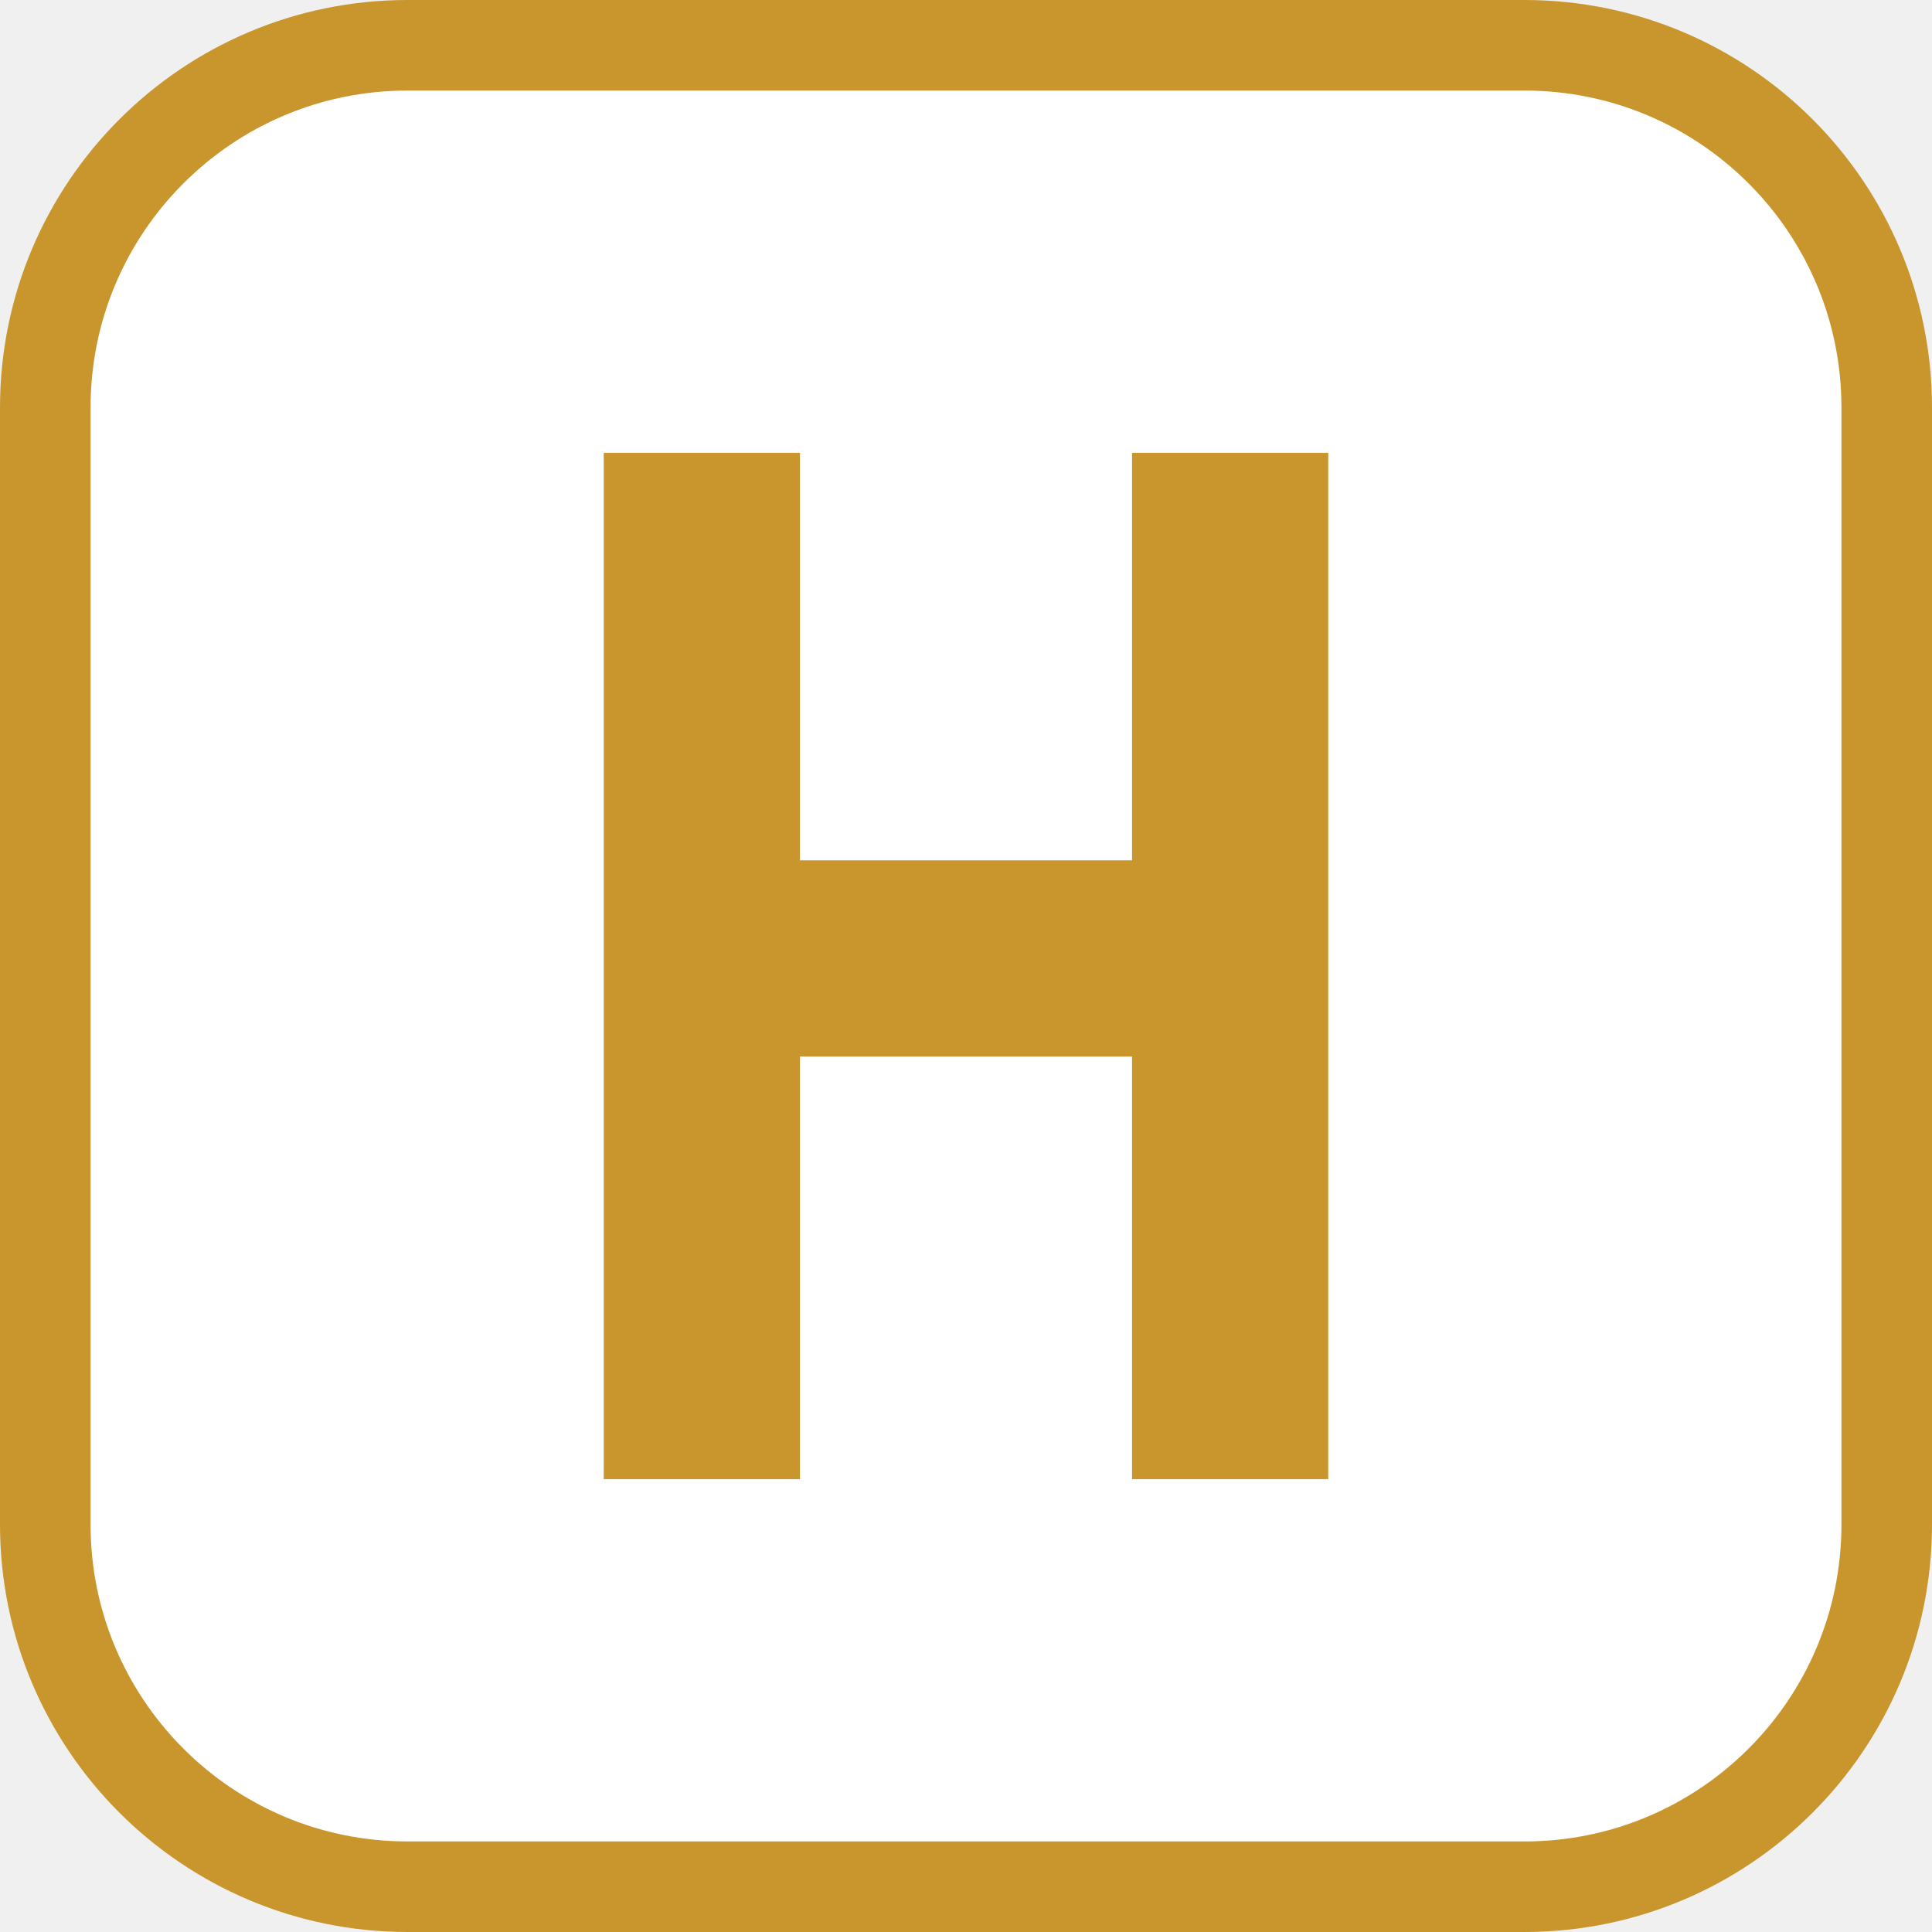
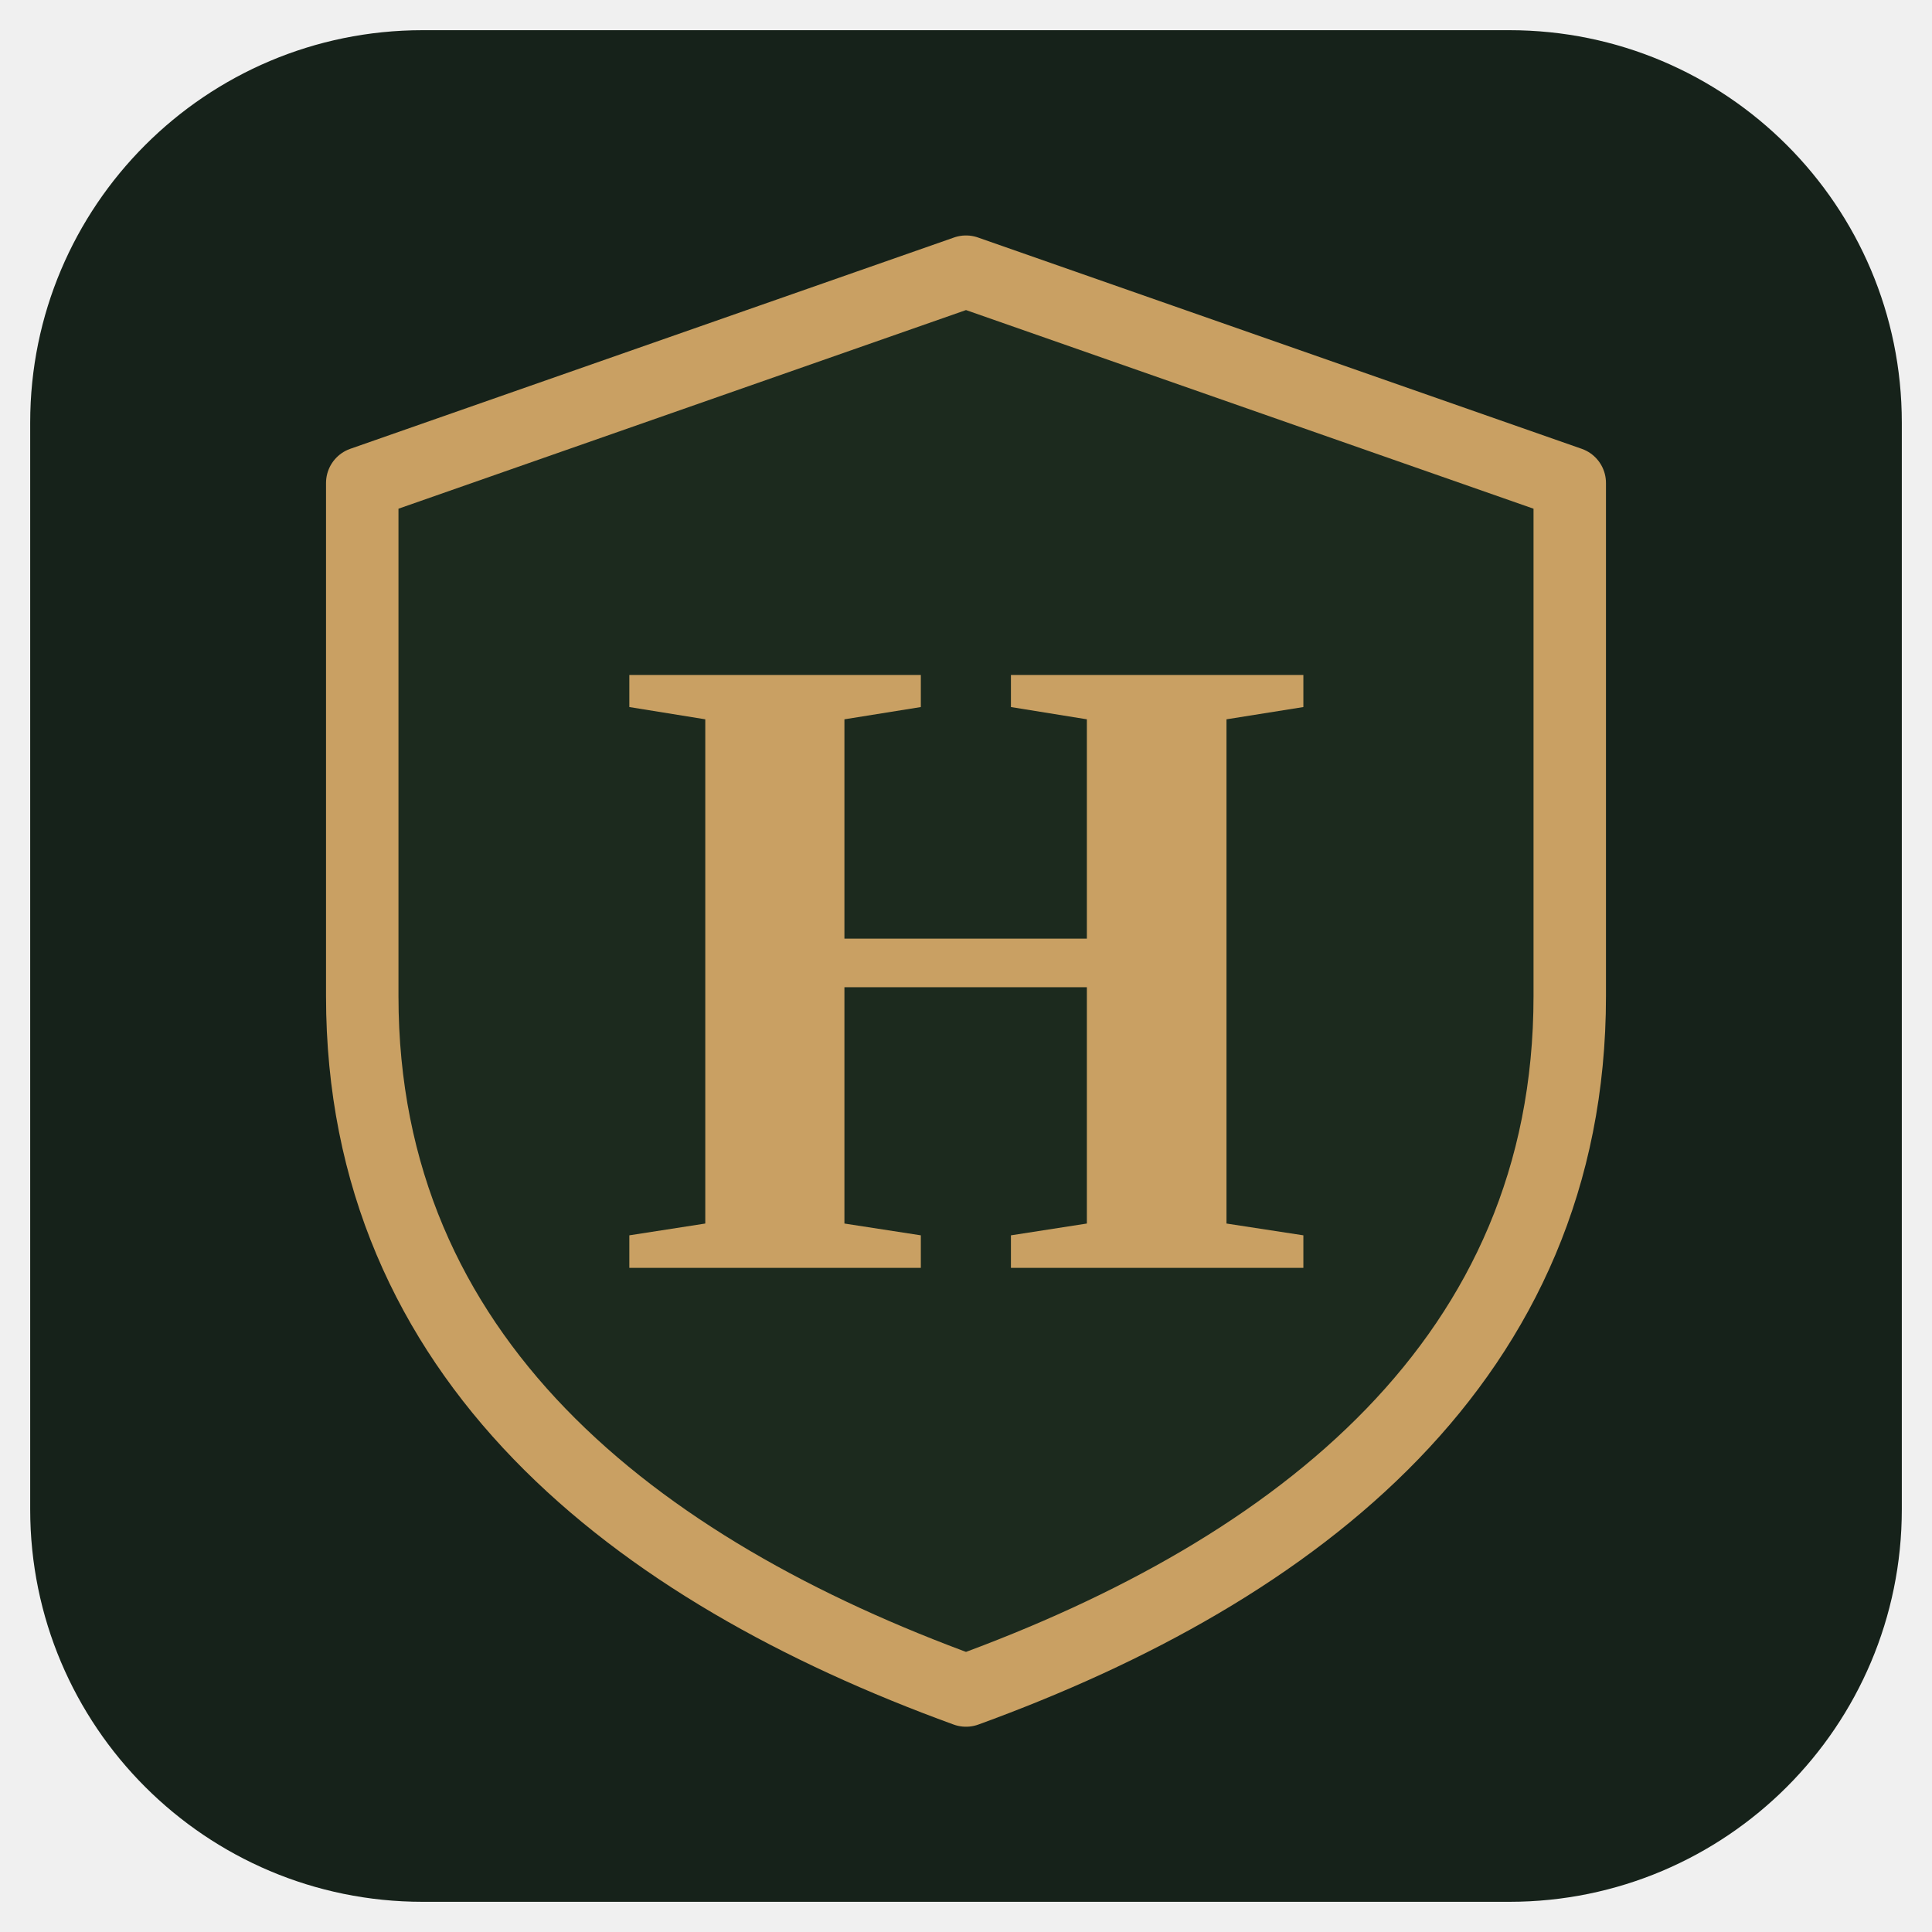
<svg xmlns="http://www.w3.org/2000/svg" viewBox="0 0 64 64" role="img" aria-label="Heritage Roofing &amp; Restoration">
-   <rect x="1.5" y="1.5" width="61" height="61" rx="12" fill="#ffffff" stroke="#C9962E" stroke-width="3" />
-   <path d="M20 15h6.5v13.5h11V15H44v34h-6.5V35h-11v14H20z" fill="#C9962E" />
+   <rect x="1" y="1" width="62" height="62" rx="13" fill="#16221A" />
+   <path d="M32 9 L52 16 V33 C52 45 43 52 32 56 C21 52 12 45 12 33 V16 Z" fill="#1C2A1E" stroke="#C9A063" stroke-width="2.4" stroke-linejoin="round" />
+   <text x="32" y="42" text-anchor="middle" font-family="Georgia, 'Times New Roman', serif" font-size="30" font-weight="700" fill="#C9A063">H</text>
</svg>
